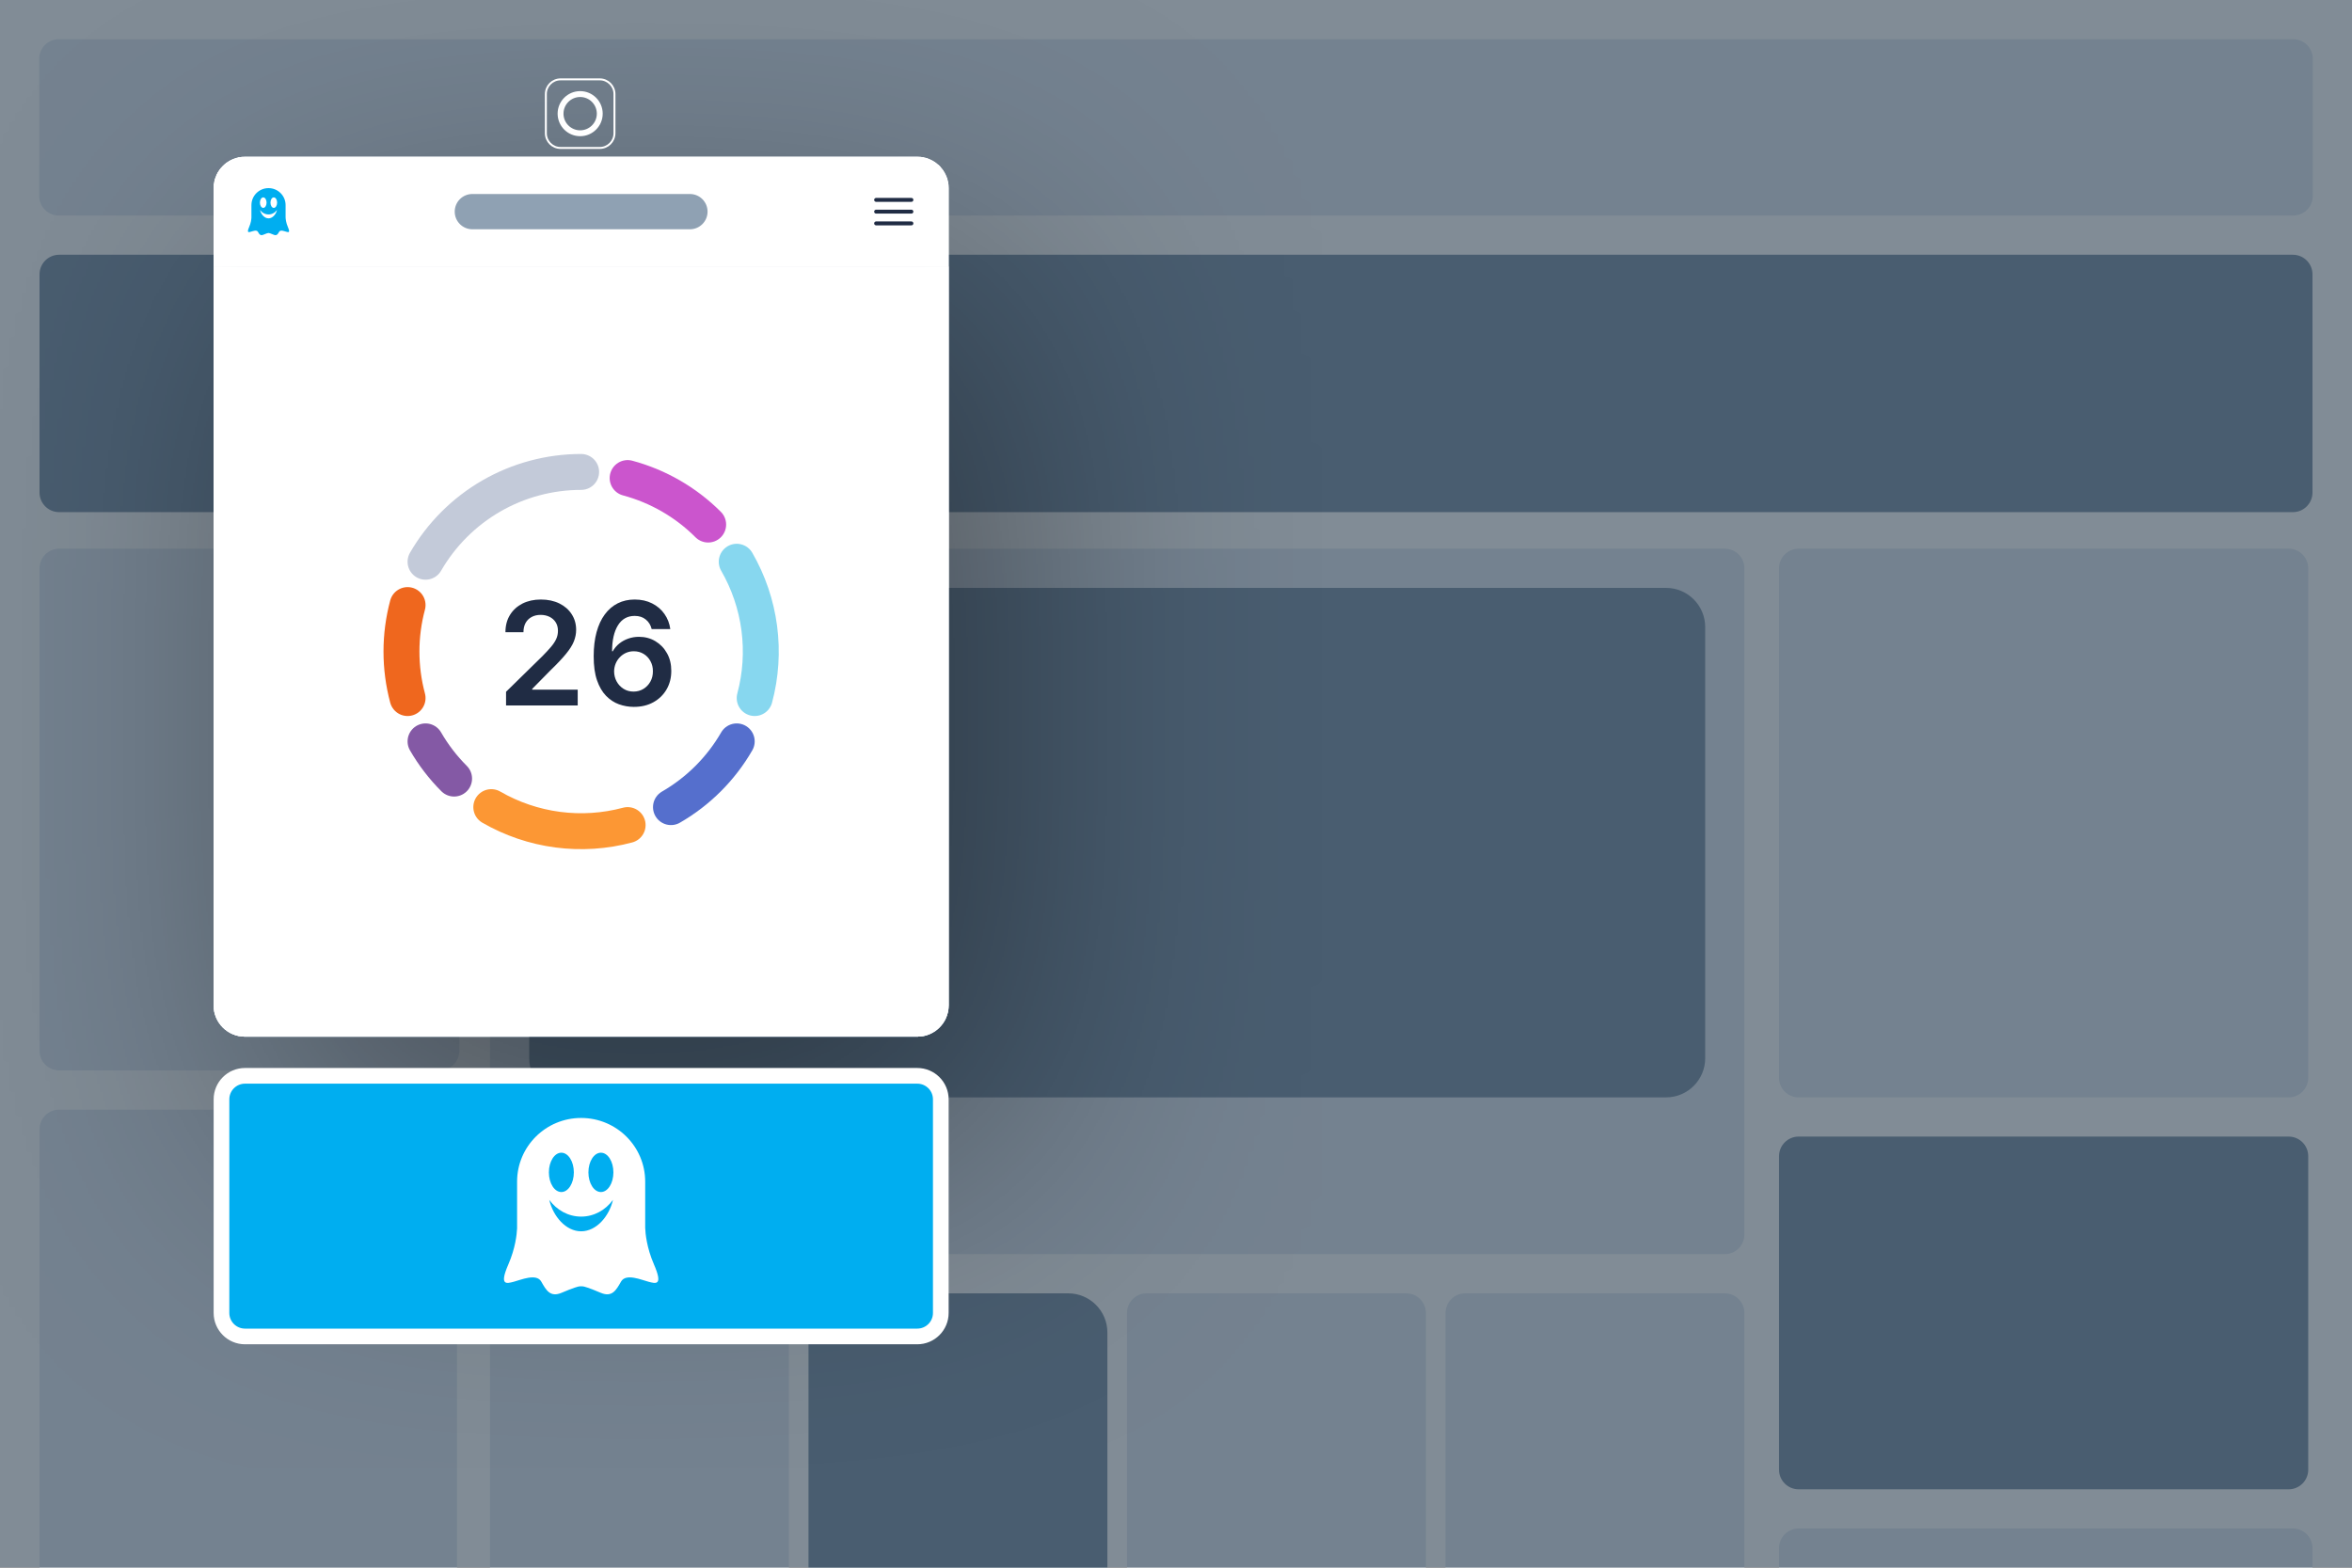
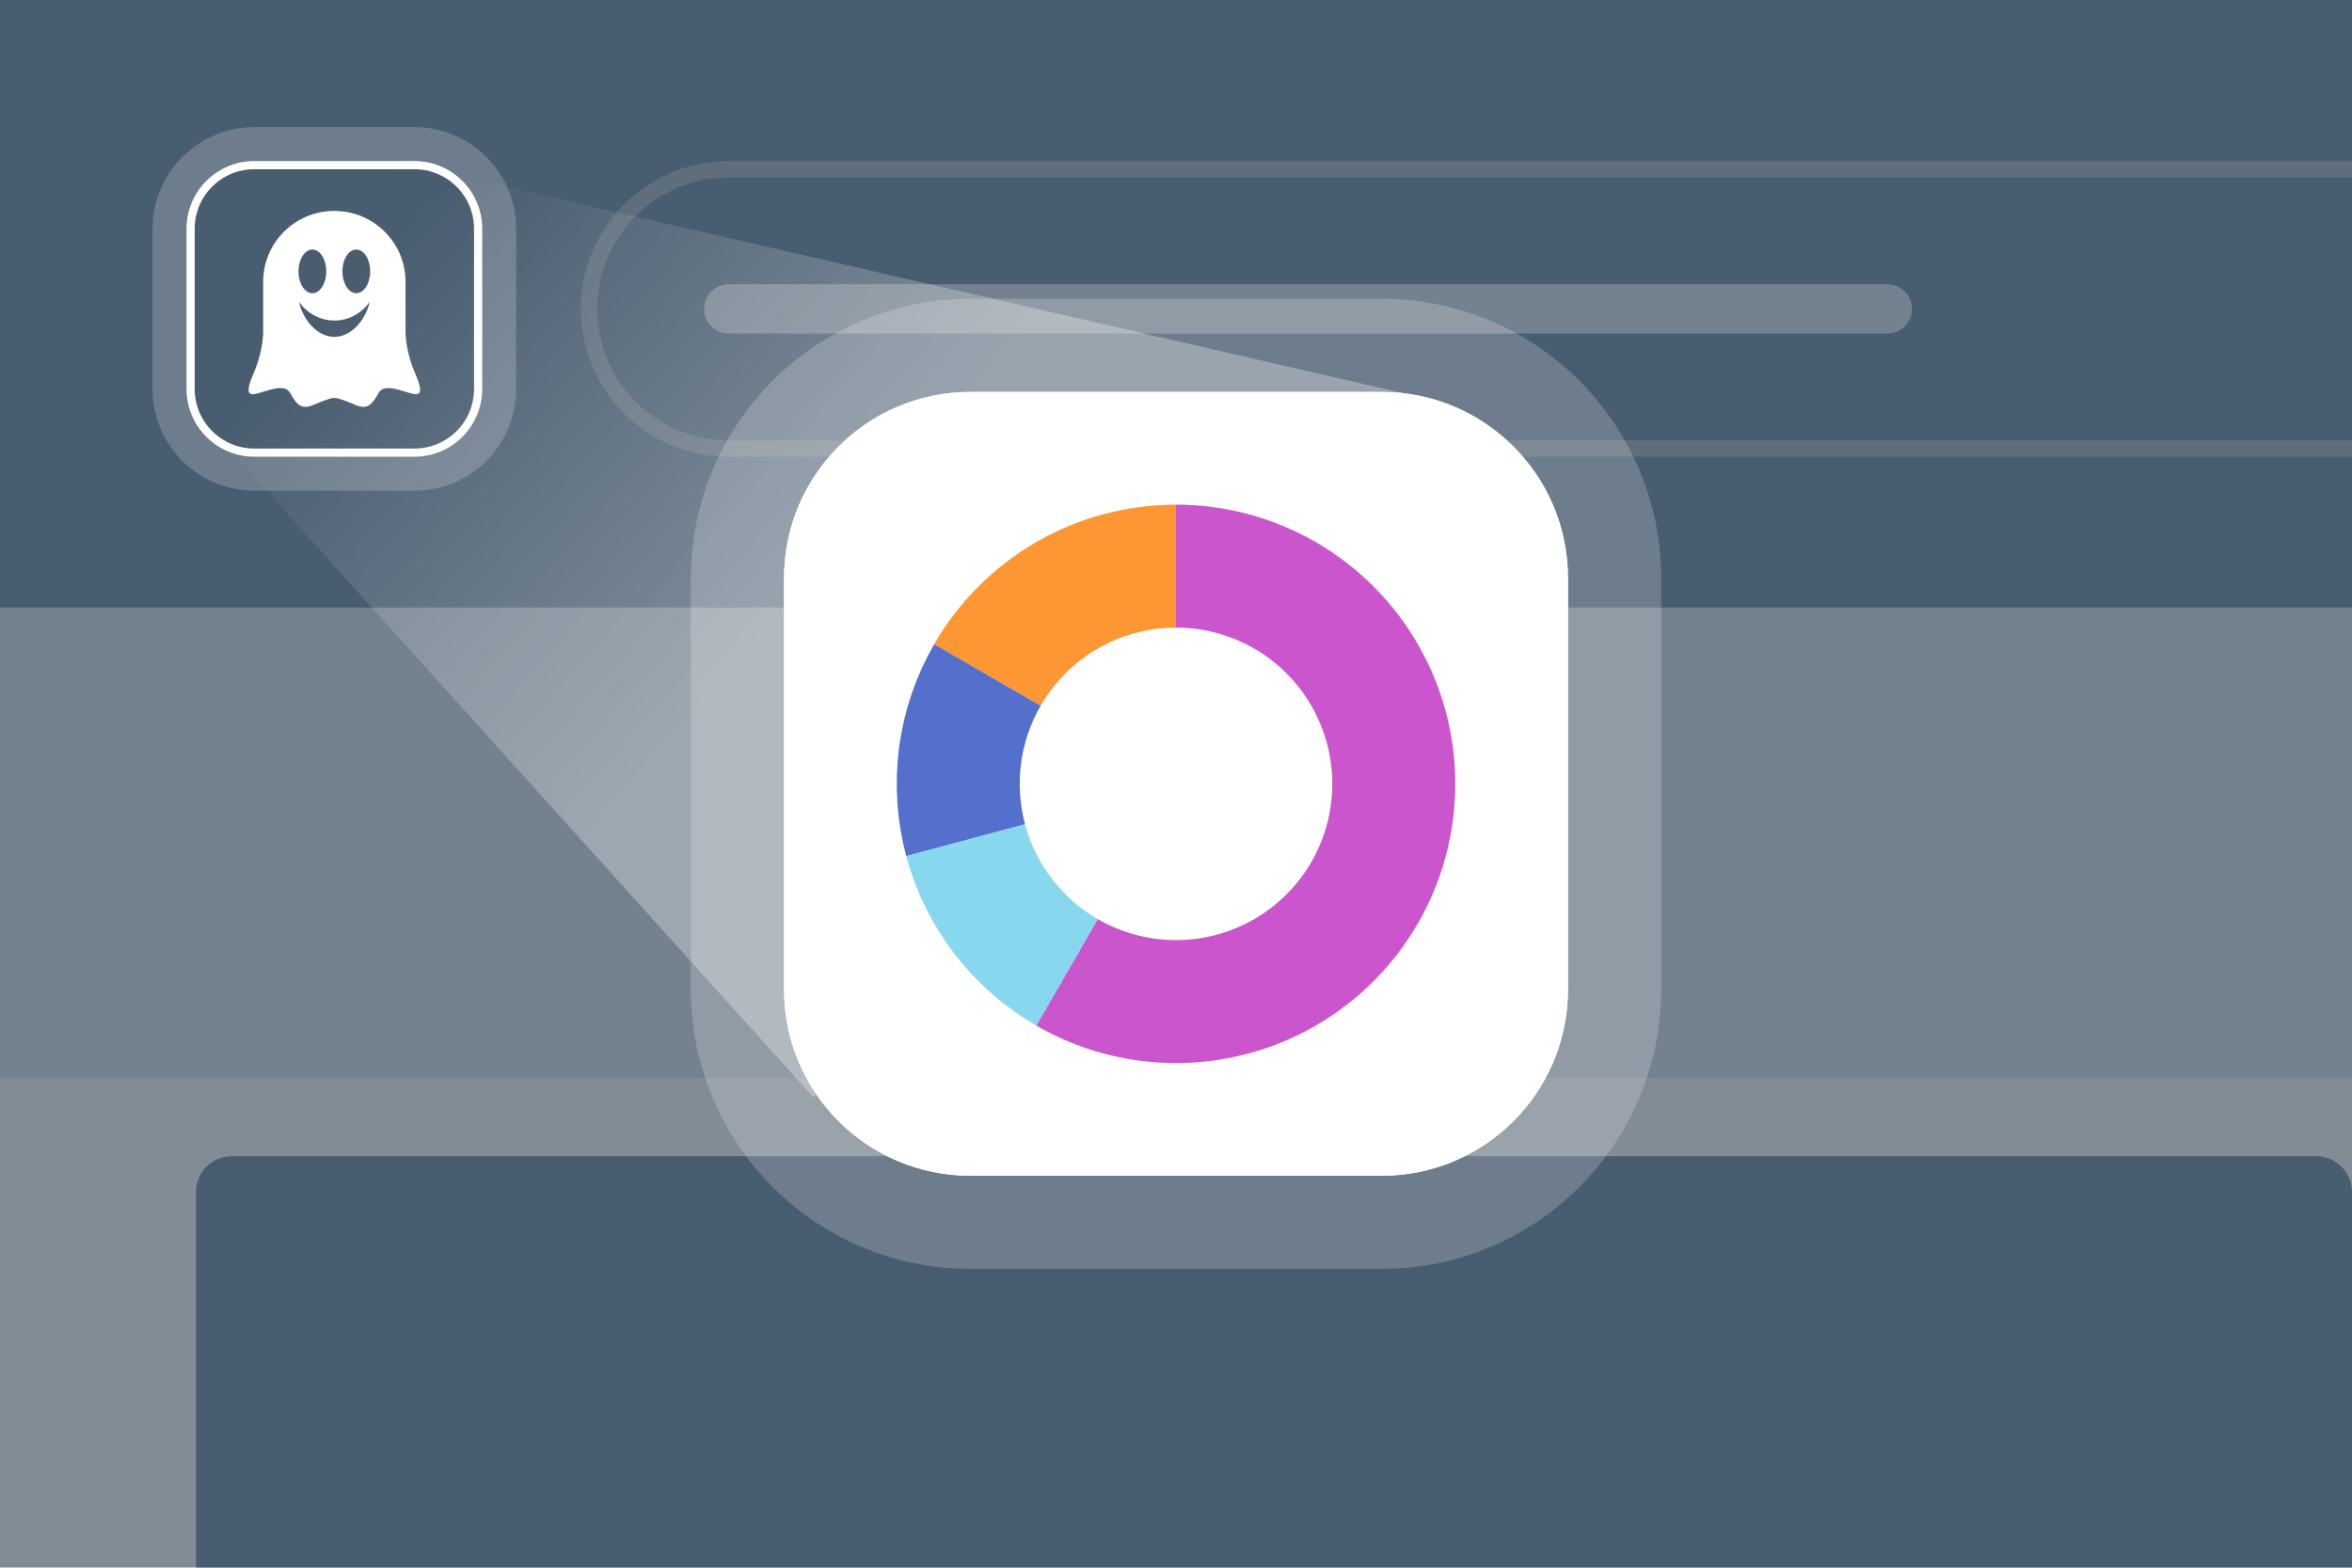
<svg xmlns="http://www.w3.org/2000/svg" width="120" height="80" viewBox="0 0 120 80" fill="none">
-   <g clip-path="url(#clip0_513_1899)">
-     <rect width="120" height="80" fill="black" />
-     <g clip-path="url(#clip1_513_1899)">
-       <rect width="142" height="96" transform="translate(-11)" fill="white" />
-       <rect x="2" y="2" width="116" height="9" rx="1" fill="#E4EBF2" />
-       <rect x="2.017" y="13" width="115.967" height="13.135" rx="1" fill="#8FA1B2" />
-       <rect x="2.017" y="28" width="21.418" height="26.625" rx="1" fill="#E4EBF2" />
-       <rect x="2.017" y="56.625" width="21.3" height="41.298" rx="1" fill="#E4EBF2" />
-       <rect x="90.767" y="28" width="27" height="28" rx="1" fill="#E4EBF2" />
-       <rect x="90.767" y="58" width="27" height="18" rx="1" fill="#8FA1B2" />
-       <rect x="90.767" y="78" width="27.217" height="21.063" rx="1" fill="#E4EBF2" />
-       <rect x="25" y="28" width="64" height="36" rx="1" fill="#E4EBF2" />
-       <rect x="27" y="30" width="60" height="26" rx="2" fill="#8FA1B2" />
-       <rect x="25" y="66" width="15.25" height="18.933" rx="1" fill="#E4EBF2" />
-       <rect x="41.25" y="66" width="15.25" height="18.933" rx="2" fill="#8FA1B2" />
-       <rect x="57.5" y="66" width="15.25" height="18.933" rx="1" fill="#E4EBF2" />
-       <rect x="73.75" y="66" width="15.25" height="18.933" rx="1" fill="#E4EBF2" />
+   <g clip-path="url(#clip0_1295_21493)">
+     <rect width="120" height="80" fill="white" />
+     <rect width="144" height="24" transform="translate(-24 31)" fill="#E4EBF2" />
+     <g clip-path="url(#clip1_1295_21493)">
+       <rect width="144" height="31" transform="translate(-24.0002)" fill="#8FA1B2" />
+       <rect x="-14.245" y="7.316" width="21.643" height="8.535" rx="4.268" fill="#8FA1B3" />
+       <rect x="30.054" y="8.636" width="228.48" height="14.254" rx="7.127" stroke="#B8C2CC" stroke-width="0.838" />
+       <rect x="35.923" y="14.506" width="61.627" height="2.515" rx="1.258" fill="#E4EBF2" />
+     </g>
+     <g clip-path="url(#clip2_1295_21493)">
+       <rect width="144" height="24" transform="translate(-24 31)" fill="#E4EBF2" />
+     </g>
+     <rect x="10" y="59" width="110" height="34" rx="1.829" fill="#8FA1B3" />
+     <g clip-path="url(#clip3_1295_21493)">
+       <rect width="144" height="31" transform="translate(-24.0002)" fill="#8FA1B2" />
+       <rect x="-14.245" y="7.316" width="21.643" height="8.535" rx="4.268" fill="#8FA1B3" />
+       <rect x="30.054" y="8.636" width="228.48" height="14.254" rx="7.127" stroke="#B8C2CC" stroke-width="0.838" />
+       <rect x="35.923" y="14.506" width="61.627" height="2.515" rx="1.258" fill="#E4EBF2" />
    </g>
    <rect opacity="0.5" width="120" height="80" fill="#04192D" />
-     <g filter="url(#filter0_d_513_1899)">
-       <g clip-path="url(#clip2_513_1899)">
-         <rect x="10.9" y="8" width="37.5" height="44.9" rx="1.6" fill="white" />
-         <g clip-path="url(#clip3_513_1899)">
-           <rect x="10.9" y="8" width="37.5" height="44.9" rx="1.2" fill="white" />
-           <g filter="url(#filter1_d_513_1899)">
-             <path d="M10.9 9.6C10.9 8.716 11.616 8 12.5 8H46.8C47.684 8 48.4 8.716 48.4 9.6V13.6H10.9V9.6Z" fill="white" shape-rendering="crispEdges" />
-             <path fill-rule="evenodd" clip-rule="evenodd" d="M14.45 10.65C14.45 11.064 14.114 11.4 13.7 11.4C13.286 11.4 12.95 11.064 12.95 10.65C12.95 10.236 13.286 9.9 13.7 9.9C14.114 9.9 14.45 10.236 14.45 10.65Z" fill="white" />
-             <path fill-rule="evenodd" clip-rule="evenodd" d="M14.691 11.593C14.591 11.364 14.574 11.17 14.571 11.094V10.467C14.571 9.988 14.181 9.6 13.7 9.6C13.218 9.6 12.828 9.988 12.828 10.467V11.103C12.825 11.185 12.805 11.373 12.709 11.593C12.581 11.889 12.687 11.853 12.783 11.829C12.878 11.805 13.091 11.71 13.157 11.827C13.224 11.944 13.279 12.045 13.434 11.979C13.59 11.913 13.663 11.891 13.685 11.891H13.715C13.737 11.891 13.81 11.913 13.966 11.979C14.121 12.045 14.176 11.944 14.243 11.827C14.309 11.71 14.522 11.805 14.617 11.829C14.713 11.853 14.819 11.889 14.691 11.593ZM13.431 10.073C13.525 10.073 13.601 10.193 13.601 10.341C13.601 10.488 13.525 10.608 13.431 10.608C13.337 10.608 13.261 10.488 13.261 10.341C13.261 10.193 13.337 10.073 13.431 10.073ZM13.7 11.143C13.493 11.143 13.319 10.94 13.266 10.715C13.368 10.853 13.524 10.943 13.7 10.943C13.876 10.943 14.032 10.853 14.133 10.715C14.081 10.94 13.907 11.143 13.7 11.143ZM13.969 10.608C13.875 10.608 13.799 10.488 13.799 10.341C13.799 10.193 13.875 10.073 13.969 10.073C14.063 10.073 14.139 10.193 14.139 10.341C14.139 10.488 14.063 10.608 13.969 10.608Z" fill="#00AEF0" />
-             <rect x="23.2" y="9.9" width="12.9" height="1.8" rx="0.9" fill="#8FA1B3" />
-             <g clip-path="url(#clip4_513_1899)">
-               <path d="M44.7 10.8H46.5M44.7 10.2H46.5M44.7 11.4H46.5" stroke="#202C44" stroke-width="0.2" stroke-linecap="round" stroke-linejoin="round" />
-             </g>
-           </g>
-           <rect width="37.5" height="39.3" transform="translate(10.8999 13.6001)" fill="white" />
-           <path d="M38.333 33.167C38.333 34.37 38.096 35.562 37.636 36.675C37.175 37.787 36.5 38.797 35.648 39.648C34.797 40.5 33.787 41.175 32.675 41.636C31.562 42.096 30.37 42.333 29.167 42.333C27.963 42.333 26.771 42.096 25.659 41.636C24.547 41.175 23.536 40.5 22.685 39.648C21.834 38.797 21.158 37.787 20.698 36.675C20.237 35.562 20 34.37 20 33.167C20 31.963 20.237 30.771 20.698 29.659C21.158 28.547 21.834 27.536 22.685 26.685C23.536 25.834 24.547 25.158 25.659 24.698C26.771 24.237 27.963 24 29.167 24C30.37 24 31.562 24.237 32.675 24.698C33.787 25.158 34.797 25.834 35.648 26.685C36.5 27.536 37.175 28.547 37.636 29.659C38.096 30.771 38.333 31.963 38.333 33.167L38.333 33.167Z" stroke="white" stroke-width="3.667" stroke-linecap="round" stroke-linejoin="round" />
-           <path d="M29.65 24.083C28.041 24.083 26.46 24.507 25.066 25.311C23.673 26.116 22.516 27.273 21.711 28.666" stroke="#C3CAD9" stroke-width="1.833" stroke-linecap="round" stroke-linejoin="round" />
-           <path d="M20.795 30.877C20.379 32.431 20.379 34.068 20.795 35.622" stroke="#EF671E" stroke-width="1.833" stroke-linecap="round" stroke-linejoin="round" />
-           <path d="M21.711 37.833C22.112 38.527 22.601 39.165 23.168 39.731" stroke="#8459A5" stroke-width="1.833" stroke-linecap="round" stroke-linejoin="round" />
-           <path d="M25.066 41.188C26.109 41.79 27.26 42.181 28.453 42.338C29.647 42.495 30.859 42.416 32.022 42.104" stroke="#FC9734" stroke-width="1.833" stroke-linecap="round" stroke-linejoin="round" />
-           <path d="M34.233 41.188C35.626 40.384 36.784 39.227 37.588 37.833" stroke="#556FCD" stroke-width="1.833" stroke-linecap="round" stroke-linejoin="round" />
-           <path d="M38.504 35.622C38.816 34.459 38.895 33.247 38.738 32.053C38.581 30.86 38.19 29.709 37.588 28.666" stroke="#87D7EF" stroke-width="1.833" stroke-linecap="round" stroke-linejoin="round" />
-           <path d="M36.131 26.768C34.994 25.63 33.576 24.812 32.022 24.395" stroke="#CB55CD" stroke-width="1.833" stroke-linecap="round" stroke-linejoin="round" />
-           <path d="M25.819 36V35.302L27.671 33.487C27.848 33.308 27.995 33.149 28.113 33.01C28.231 32.871 28.32 32.737 28.379 32.607C28.438 32.477 28.467 32.338 28.467 32.19C28.467 32.022 28.429 31.878 28.353 31.758C28.276 31.636 28.171 31.543 28.038 31.477C27.904 31.411 27.752 31.378 27.582 31.378C27.407 31.378 27.253 31.414 27.121 31.487C26.989 31.558 26.887 31.66 26.814 31.792C26.743 31.924 26.707 32.081 26.707 32.263H25.788C25.788 31.924 25.865 31.63 26.02 31.38C26.174 31.13 26.387 30.937 26.658 30.799C26.93 30.662 27.243 30.594 27.595 30.594C27.953 30.594 28.267 30.661 28.538 30.794C28.809 30.928 29.019 31.111 29.168 31.344C29.319 31.576 29.395 31.842 29.395 32.141C29.395 32.34 29.356 32.536 29.28 32.729C29.204 32.922 29.069 33.135 28.876 33.37C28.685 33.604 28.417 33.888 28.072 34.221L27.152 35.156V35.193H29.475V36H25.819ZM32.327 36.073C32.072 36.071 31.823 36.027 31.579 35.94C31.336 35.852 31.118 35.708 30.923 35.51C30.729 35.311 30.574 35.046 30.46 34.716C30.345 34.385 30.289 33.974 30.29 33.484C30.29 33.028 30.339 32.621 30.436 32.263C30.533 31.905 30.673 31.603 30.855 31.357C31.038 31.108 31.257 30.919 31.514 30.789C31.773 30.659 32.062 30.594 32.382 30.594C32.717 30.594 33.014 30.66 33.272 30.792C33.533 30.924 33.743 31.104 33.902 31.333C34.062 31.561 34.161 31.818 34.199 32.104H33.249C33.2 31.899 33.1 31.736 32.949 31.615C32.8 31.491 32.611 31.43 32.382 31.43C32.012 31.43 31.727 31.59 31.527 31.912C31.329 32.233 31.23 32.674 31.228 33.234H31.264C31.349 33.082 31.46 32.95 31.595 32.841C31.73 32.732 31.883 32.648 32.053 32.589C32.225 32.528 32.407 32.497 32.598 32.497C32.91 32.497 33.191 32.572 33.439 32.721C33.689 32.871 33.887 33.076 34.033 33.339C34.178 33.599 34.25 33.898 34.249 34.234C34.25 34.585 34.171 34.9 34.009 35.18C33.848 35.458 33.623 35.676 33.335 35.836C33.046 35.996 32.711 36.075 32.327 36.073ZM32.322 35.292C32.511 35.292 32.68 35.246 32.829 35.154C32.979 35.062 33.097 34.938 33.184 34.781C33.27 34.625 33.313 34.45 33.311 34.255C33.313 34.064 33.271 33.892 33.186 33.737C33.103 33.583 32.987 33.46 32.84 33.37C32.692 33.279 32.524 33.234 32.335 33.234C32.194 33.234 32.063 33.261 31.941 33.315C31.82 33.369 31.714 33.444 31.624 33.539C31.533 33.633 31.462 33.742 31.41 33.867C31.36 33.99 31.334 34.122 31.332 34.263C31.334 34.449 31.377 34.62 31.462 34.776C31.547 34.932 31.665 35.057 31.814 35.151C31.963 35.245 32.132 35.292 32.322 35.292Z" fill="#202C44" />
-         </g>
-       </g>
-     </g>
-     <rect x="11.3" y="54.9" width="36.7" height="13.3" rx="1.2" fill="#00AEF0" />
-     <path fill-rule="evenodd" clip-rule="evenodd" d="M32.463 60.987C32.463 62.541 31.204 63.8 29.65 63.8C28.097 63.8 26.838 62.541 26.838 60.987C26.838 59.434 28.097 58.175 29.65 58.175C31.204 58.175 32.463 59.434 32.463 60.987Z" fill="#00AEF0" />
-     <path fill-rule="evenodd" clip-rule="evenodd" d="M33.365 64.524C32.992 63.665 32.928 62.938 32.918 62.652V60.301C32.918 58.506 31.455 57.05 29.65 57.05C27.845 57.05 26.382 58.506 26.382 60.301V62.686C26.368 62.994 26.294 63.699 25.936 64.524C25.453 65.632 25.852 65.5 26.21 65.409C26.567 65.318 27.366 64.962 27.615 65.4C27.864 65.839 28.073 66.219 28.654 65.971C29.237 65.723 29.511 65.64 29.594 65.64H29.707C29.79 65.64 30.064 65.723 30.646 65.971C31.228 66.219 31.436 65.839 31.686 65.4C31.935 64.962 32.733 65.318 33.091 65.409C33.449 65.5 33.847 65.632 33.365 64.524ZM28.641 58.823C28.993 58.823 29.278 59.272 29.278 59.827C29.278 60.381 28.993 60.83 28.641 60.83C28.289 60.83 28.004 60.381 28.004 59.827C28.004 59.272 28.289 58.823 28.641 58.823ZM29.65 62.834C28.874 62.834 28.221 62.075 28.024 61.23C28.404 61.75 28.991 62.084 29.65 62.084C30.308 62.084 30.895 61.75 31.275 61.23C31.078 62.075 30.425 62.834 29.65 62.834ZM30.659 60.83C30.306 60.83 30.021 60.381 30.021 59.827C30.021 59.272 30.306 58.823 30.659 58.823C31.011 58.823 31.296 59.272 31.296 59.827C31.296 60.381 31.011 60.83 30.659 60.83Z" fill="white" />
-     <rect x="11.3" y="54.9" width="36.7" height="13.3" rx="1.2" stroke="white" stroke-width="0.8" />
-     <rect x="28.6" y="4.8" width="2" height="2" rx="1" stroke="white" stroke-width="0.3" />
-     <rect x="27.85" y="4.05" width="3.5" height="3.5" rx="0.75" stroke="white" stroke-width="0.1" />
+     <path fill-rule="evenodd" clip-rule="evenodd" d="M20.184 15.139C20.184 16.865 18.785 18.264 17.059 18.264C15.333 18.264 13.934 16.865 13.934 15.139C13.934 13.413 15.333 12.014 17.059 12.014C18.785 12.014 20.184 13.413 20.184 15.139Z" fill="#495D6F" />
+     <path fill-rule="evenodd" clip-rule="evenodd" d="M21.187 19.068C20.772 18.114 20.701 17.306 20.69 16.989V14.377C20.69 12.381 19.064 10.764 17.059 10.764C15.053 10.764 13.427 12.381 13.427 14.377V17.027C13.412 17.368 13.33 18.151 12.932 19.068C12.396 20.299 12.839 20.153 13.236 20.051C13.634 19.95 14.521 19.555 14.798 20.042C15.075 20.529 15.306 20.952 15.953 20.676C16.599 20.401 16.904 20.309 16.997 20.309H17.122C17.214 20.309 17.519 20.401 18.166 20.676C18.813 20.952 19.044 20.529 19.321 20.042C19.598 19.555 20.485 19.95 20.882 20.051C21.279 20.153 21.723 20.299 21.187 19.068ZM15.938 12.734C16.329 12.734 16.646 13.233 16.646 13.849C16.646 14.465 16.329 14.964 15.938 14.964C15.547 14.964 15.23 14.465 15.23 13.849C15.23 13.233 15.547 12.734 15.938 12.734ZM17.059 17.191C16.197 17.191 15.471 16.347 15.253 15.408C15.675 15.986 16.327 16.357 17.059 16.357C17.791 16.357 18.442 15.986 18.864 15.408C18.646 16.347 17.92 17.191 17.059 17.191ZM18.179 14.964C17.788 14.964 17.471 14.465 17.471 13.849C17.471 13.233 17.788 12.734 18.179 12.734C18.571 12.734 18.887 13.233 18.887 13.849C18.887 14.465 18.571 14.964 18.179 14.964Z" fill="white" />
+     <rect x="9.723" y="8.426" width="14.673" height="14.673" rx="3.25" stroke="white" stroke-width="0.419" />
+     <rect x="8.648" y="7.352" width="16.822" height="16.822" rx="4.324" stroke="white" stroke-opacity="0.2" stroke-width="1.73" />
+     <path opacity="0.3" d="M9.5 20.5L23.5 9L73.5 20.5L41.5 56L9.5 20.5Z" fill="url(#paint0_linear_1295_21493)" />
+     <rect x="40" y="20" width="40" height="40" rx="9.506" fill="white" />
+     <path d="M60 28.889C58.05 28.889 56.134 29.402 54.445 30.377C52.755 31.352 51.353 32.755 50.378 34.444" stroke="#FC9734" stroke-width="6.275" />
+     <path d="M50.378 34.444C49.648 35.708 49.175 37.103 48.984 38.55C48.794 39.996 48.89 41.466 49.268 42.876" stroke="#556FCD" stroke-width="6.275" />
+     <path d="M49.268 42.876C49.645 44.285 50.297 45.606 51.185 46.764C52.073 47.922 53.181 48.893 54.445 49.622" stroke="#87D7EF" stroke-width="6.275" />
+     <path d="M54.445 49.622C55.921 50.474 57.573 50.976 59.273 51.087C60.974 51.199 62.678 50.917 64.252 50.265C65.827 49.613 67.23 48.607 68.354 47.326C69.478 46.045 70.292 44.522 70.733 42.876C71.174 41.229 71.23 39.504 70.898 37.832C70.565 36.161 69.853 34.588 68.815 33.236C67.778 31.884 66.443 30.788 64.915 30.035C63.386 29.281 61.705 28.889 60 28.889" stroke="#CB55CD" stroke-width="6.275" />
+     <rect x="40.576" y="20.576" width="38.848" height="38.848" rx="8.93" stroke="white" stroke-width="1.152" />
+     <rect x="37.623" y="17.623" width="44.753" height="44.753" rx="11.883" stroke="white" stroke-opacity="0.2" stroke-width="4.753" />
  </g>
  <defs>
-     <filter id="filter0_d_513_1899" x="-2.1" y="-2" width="69.5" height="76.9" filterUnits="userSpaceOnUse" color-interpolation-filters="sRGB">
-       <feFlood flood-opacity="0" result="BackgroundImageFix" />
-       <feColorMatrix in="SourceAlpha" type="matrix" values="0 0 0 0 0 0 0 0 0 0 0 0 0 0 0 0 0 0 127 0" result="hardAlpha" />
-       <feOffset dx="3" dy="6" />
-       <feGaussianBlur stdDeviation="8" />
-       <feComposite in2="hardAlpha" operator="out" />
-       <feColorMatrix type="matrix" values="0 0 0 0 0 0 0 0 0 0 0 0 0 0 0 0 0 0 0.4 0" />
-       <feBlend mode="normal" in2="BackgroundImageFix" result="effect1_dropShadow_513_1899" />
-       <feBlend mode="normal" in="SourceGraphic" in2="effect1_dropShadow_513_1899" result="shape" />
-     </filter>
-     <filter id="filter1_d_513_1899" x="9.3" y="6.8" width="40.7" height="8.8" filterUnits="userSpaceOnUse" color-interpolation-filters="sRGB">
-       <feFlood flood-opacity="0" result="BackgroundImageFix" />
-       <feColorMatrix in="SourceAlpha" type="matrix" values="0 0 0 0 0 0 0 0 0 0 0 0 0 0 0 0 0 0 127 0" result="hardAlpha" />
-       <feOffset dy="0.4" />
-       <feGaussianBlur stdDeviation="0.8" />
-       <feComposite in2="hardAlpha" operator="out" />
-       <feColorMatrix type="matrix" values="0 0 0 0 0.125 0 0 0 0 0.173 0 0 0 0 0.267 0 0 0 0.1 0" />
-       <feBlend mode="normal" in2="BackgroundImageFix" result="effect1_dropShadow_513_1899" />
-       <feBlend mode="normal" in="SourceGraphic" in2="effect1_dropShadow_513_1899" result="shape" />
-     </filter>
-     <clipPath id="clip0_513_1899">
+     <linearGradient id="paint0_linear_1295_21493" x1="38.5" y1="33.5" x2="17.5" y2="15" gradientUnits="userSpaceOnUse">
+       <stop stop-color="white" />
+       <stop offset="1" stop-color="white" stop-opacity="0" />
+     </linearGradient>
+     <clipPath id="clip0_1295_21493">
      <rect width="120" height="80" fill="white" />
    </clipPath>
-     <clipPath id="clip1_513_1899">
-       <rect width="142" height="96" fill="white" transform="translate(-11)" />
+     <clipPath id="clip1_1295_21493">
+       <rect width="144" height="31" fill="white" transform="translate(-24.0002)" />
    </clipPath>
-     <clipPath id="clip2_513_1899">
-       <rect x="10.9" y="8" width="37.5" height="44.9" rx="1.6" fill="white" />
+     <clipPath id="clip2_1295_21493">
+       <rect width="144" height="24" fill="white" transform="translate(-24 31)" />
    </clipPath>
-     <clipPath id="clip3_513_1899">
-       <rect x="10.9" y="8" width="37.5" height="44.9" rx="1.2" fill="white" />
-     </clipPath>
-     <clipPath id="clip4_513_1899">
-       <rect width="2.4" height="2.4" fill="white" transform="translate(44.3999 9.6001)" />
+     <clipPath id="clip3_1295_21493">
+       <rect width="144" height="31" fill="white" transform="translate(-24.0002)" />
    </clipPath>
  </defs>
</svg>
